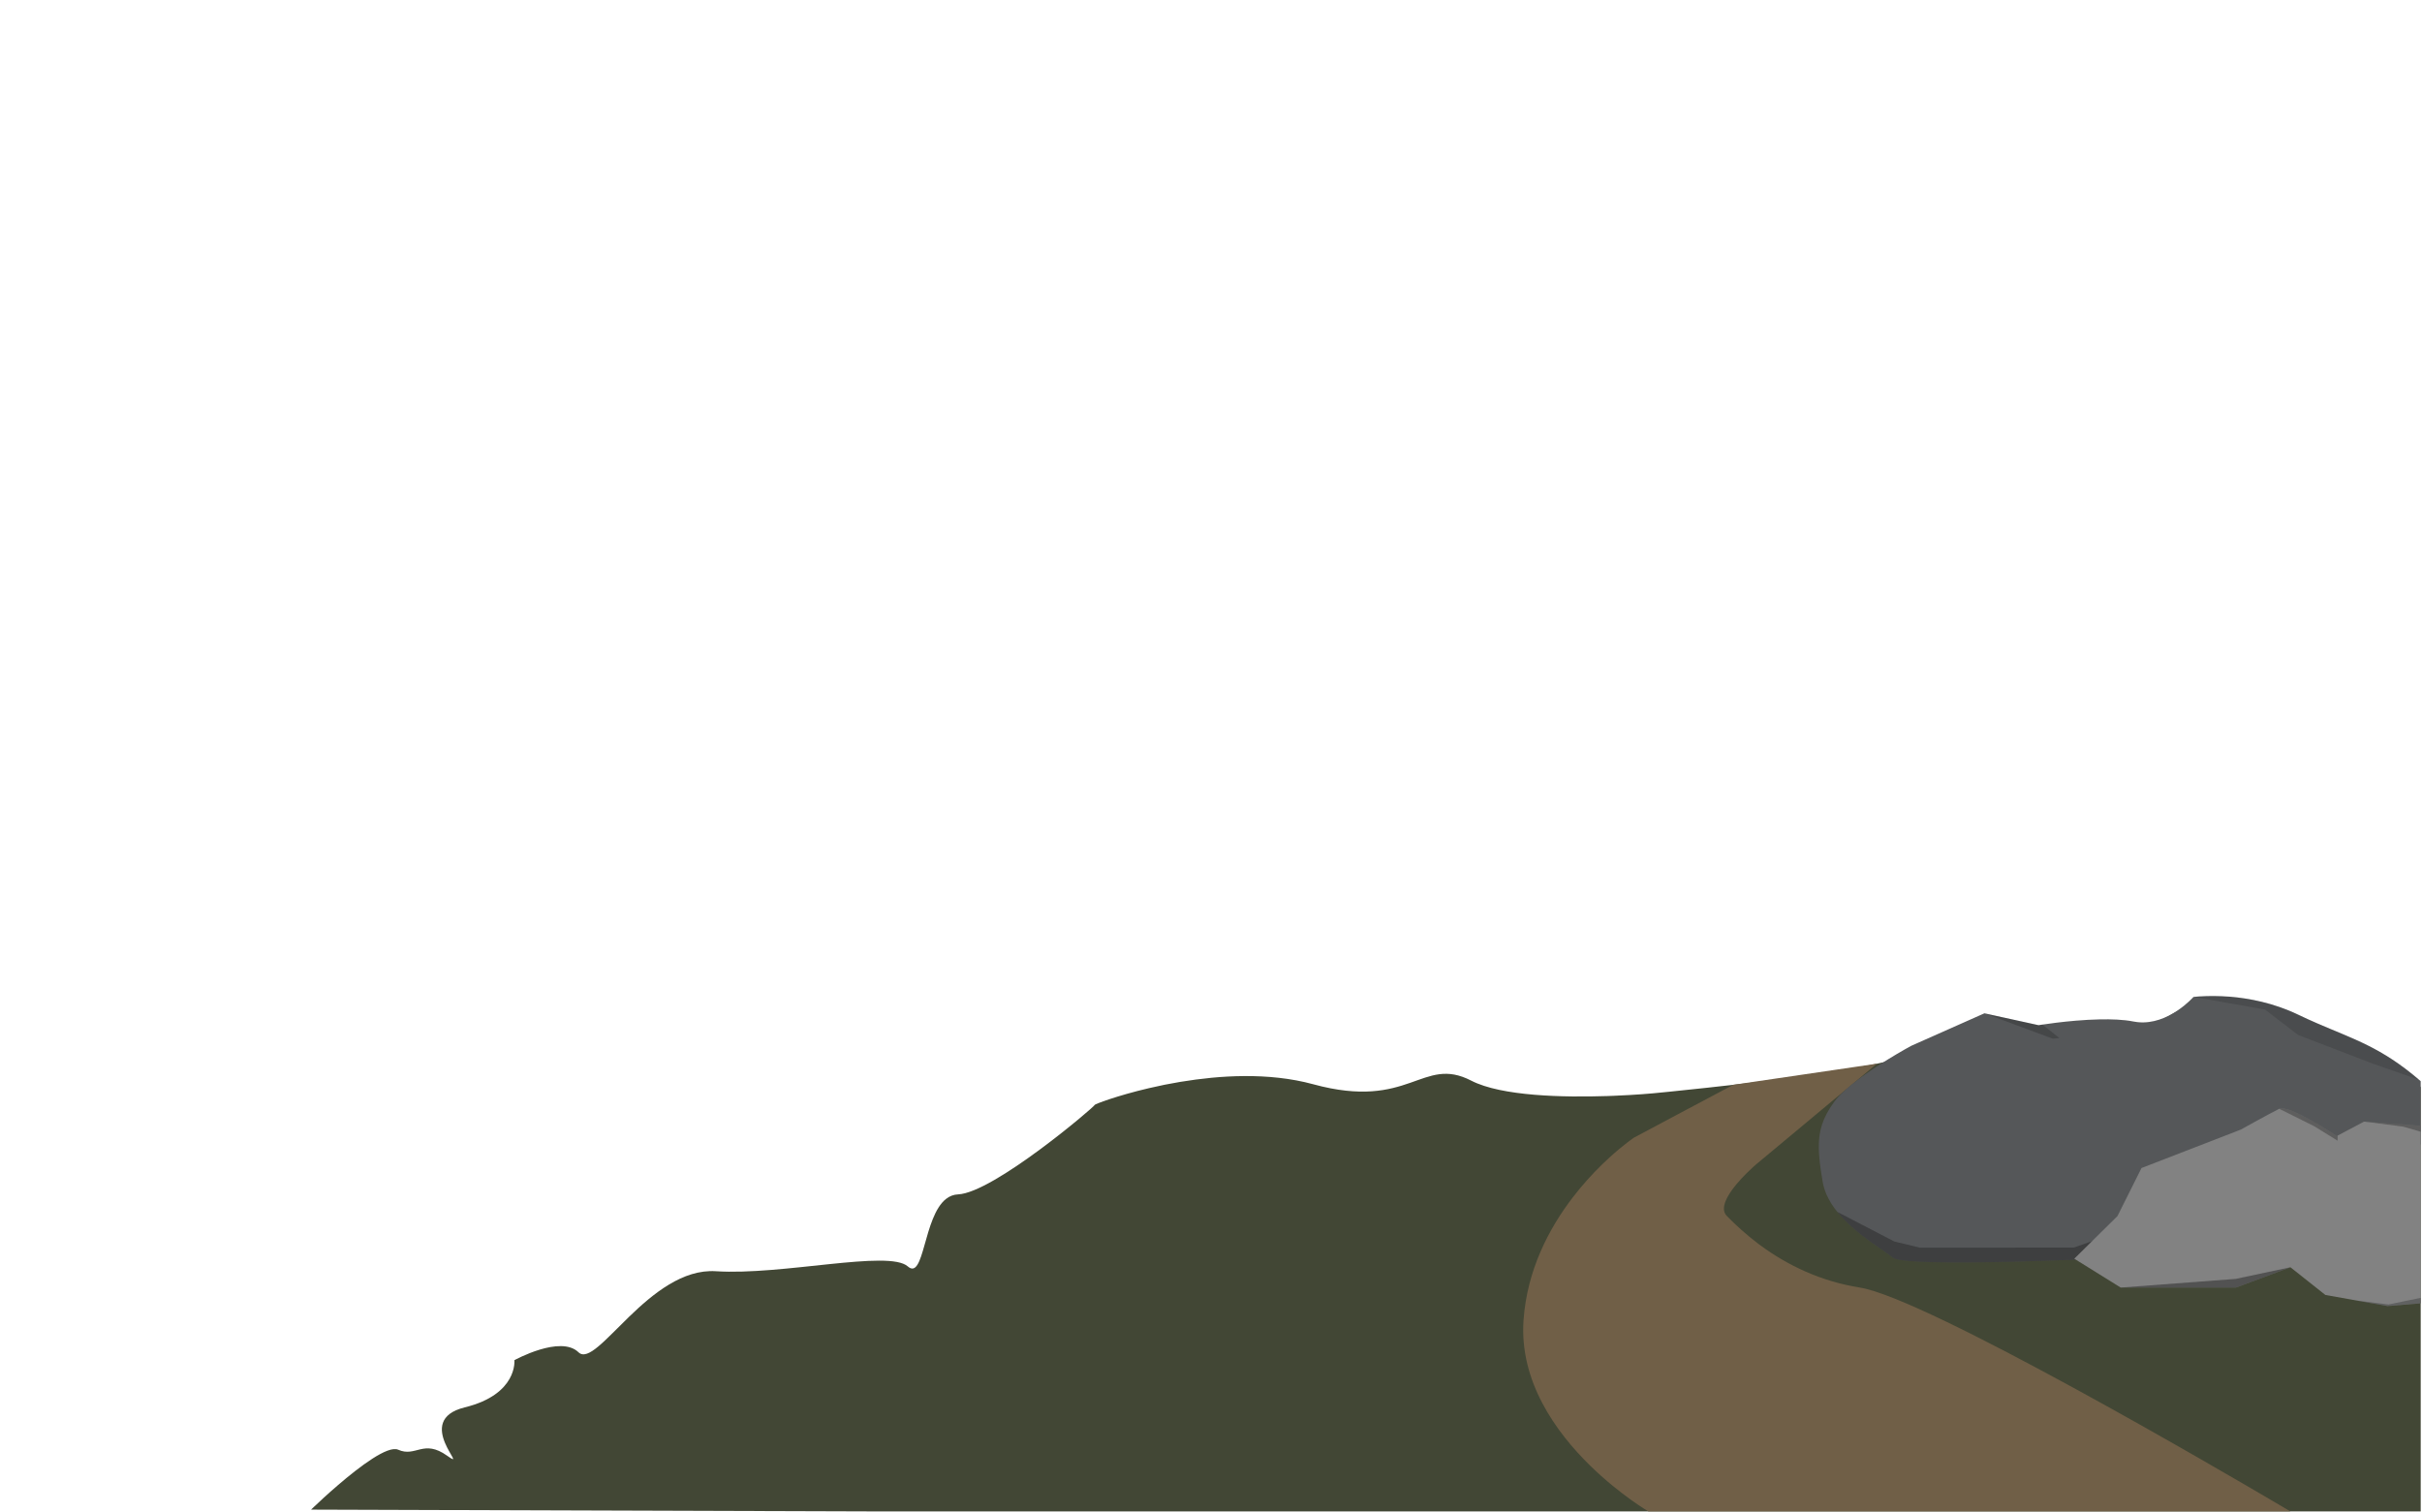
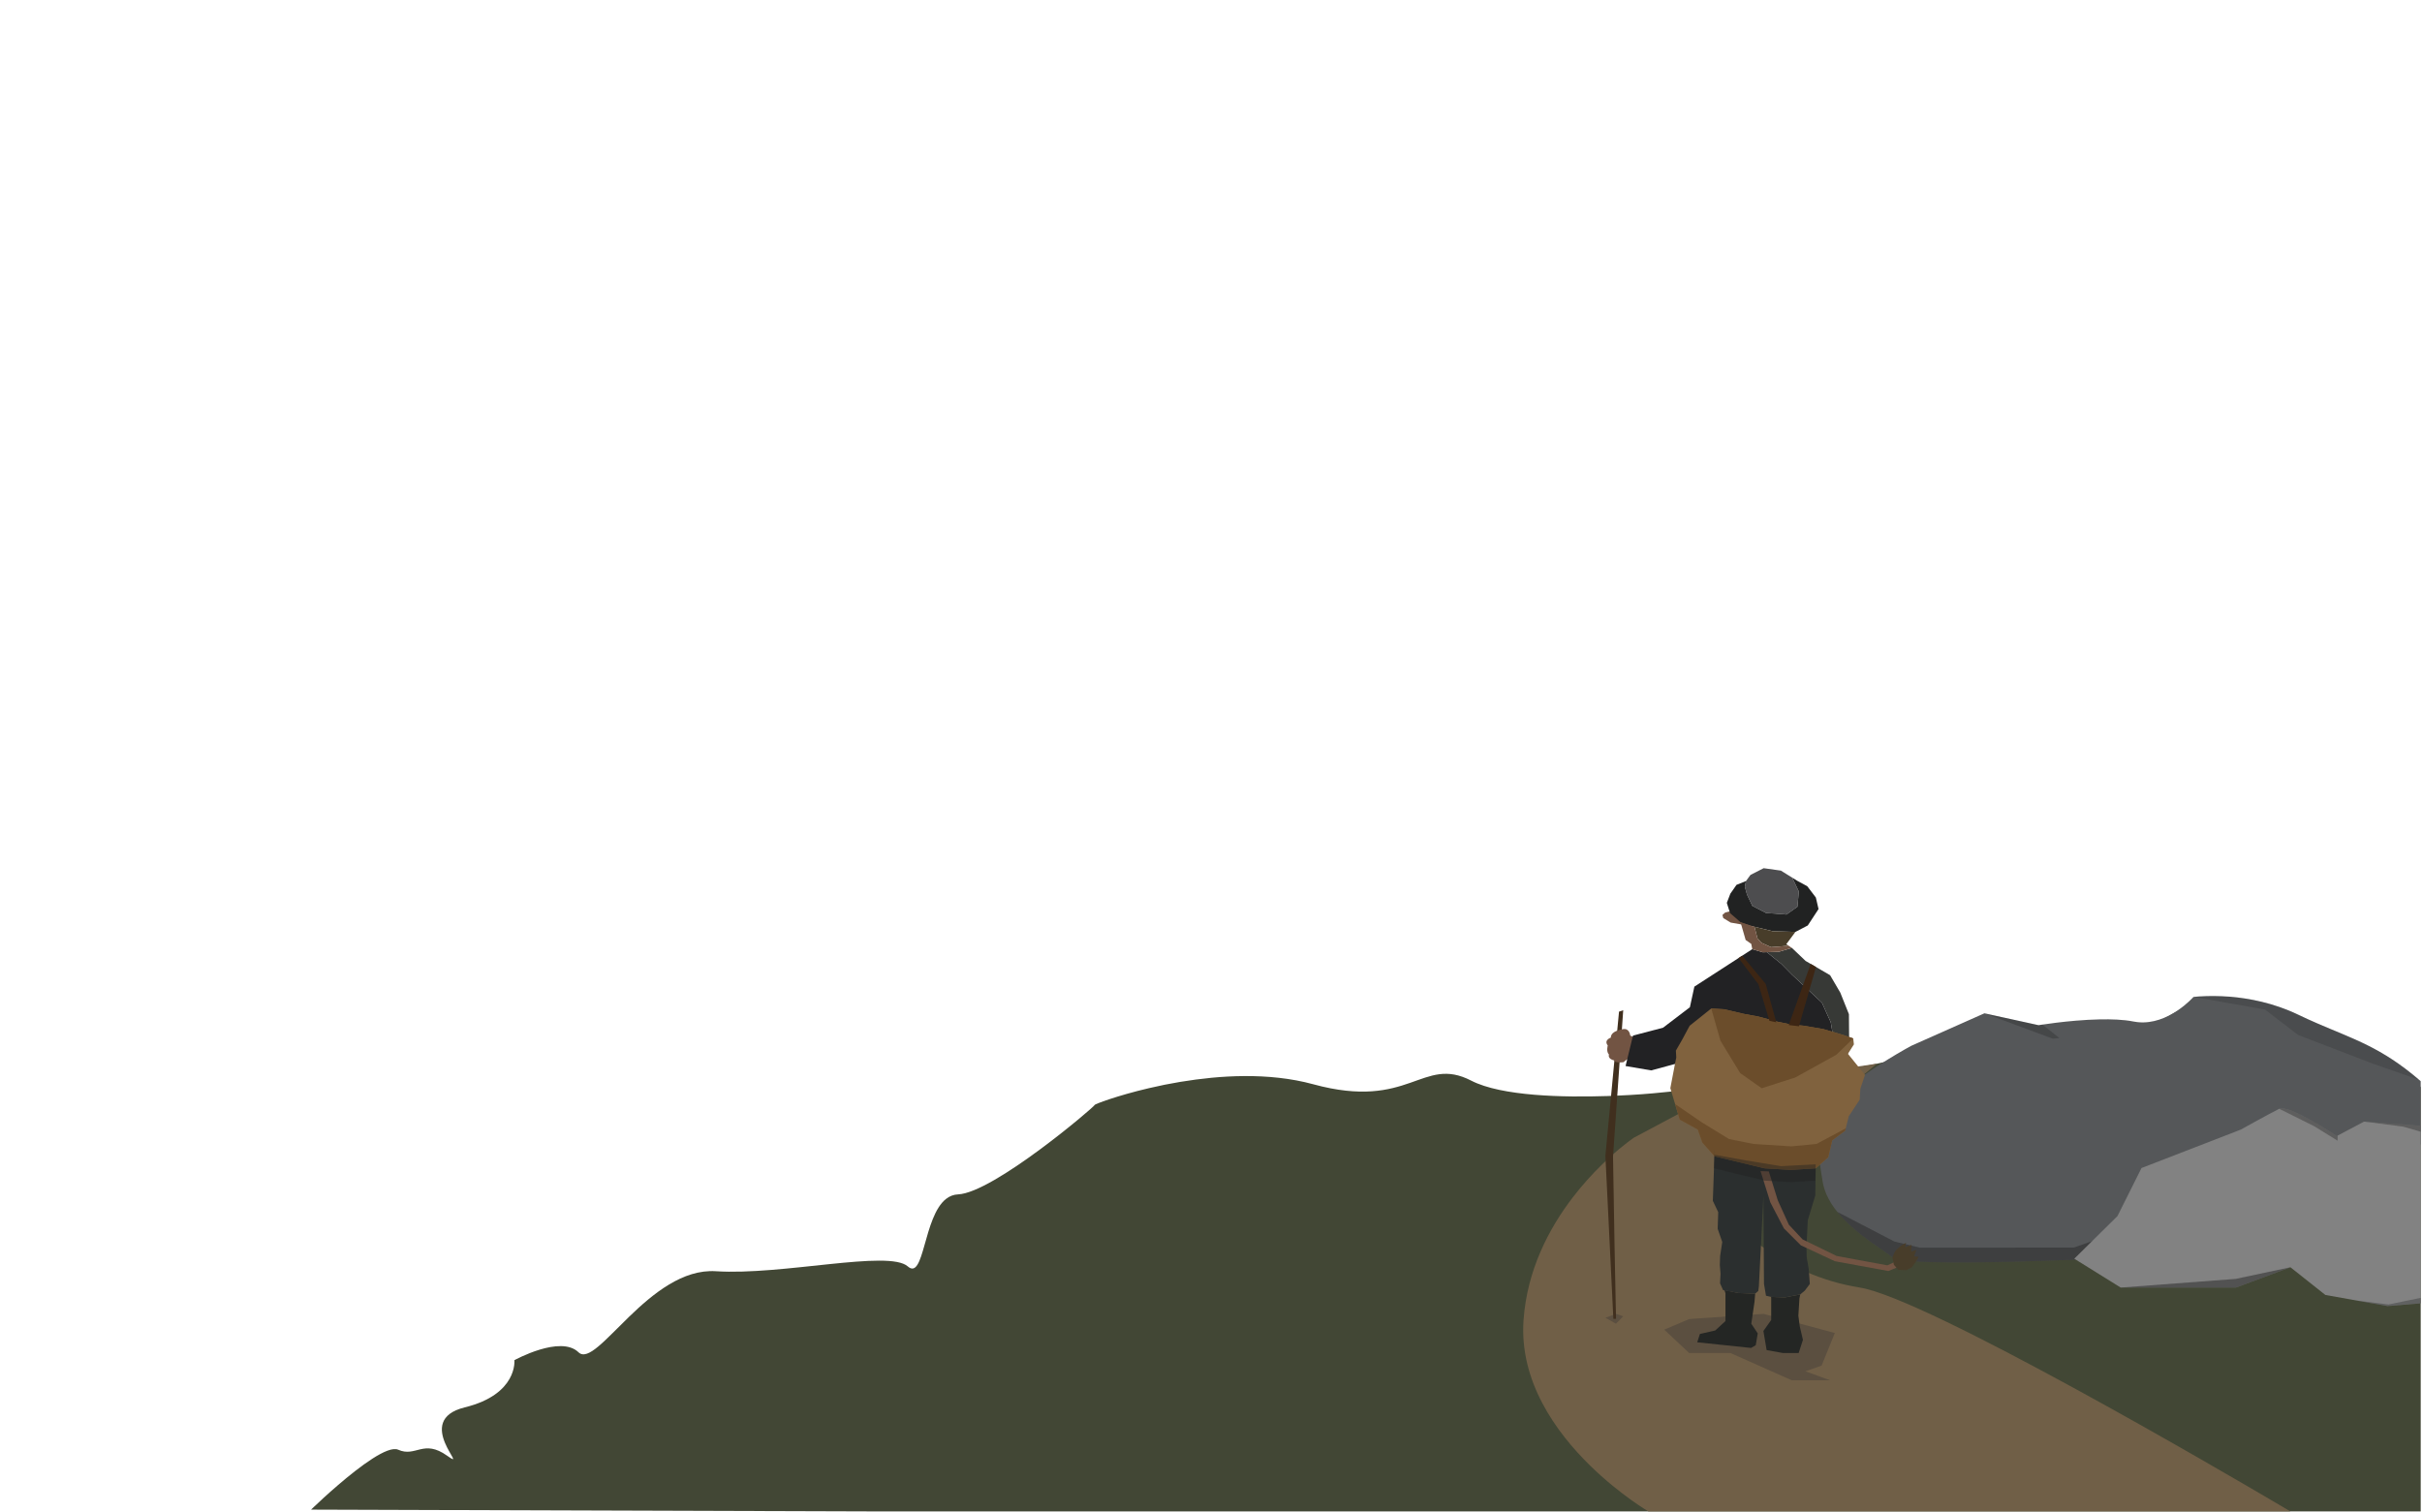
<svg xmlns="http://www.w3.org/2000/svg" viewBox="0 0 4002.13 2498">
  <defs>
-     <style>.cls-1{isolation:isolate;}.cls-2{fill:#424735;}.cls-10,.cls-11,.cls-2,.cls-3,.cls-4,.cls-5,.cls-6,.cls-7,.cls-8,.cls-9{fill-rule:evenodd;}.cls-3{fill:#705f47;}.cls-4{fill:#555759;}.cls-5,.cls-7{fill:#070707;}.cls-5,.cls-6{opacity:0.2;}.cls-6{fill:#1f2021;}.cls-10,.cls-11,.cls-7{opacity:0.3;}.cls-8{fill:#828282;}.cls-10,.cls-9{fill:#0a0a0a;}.cls-9{opacity:0.4;}.cls-11{fill:#121314;}.cls-12{fill:none;}</style>
+     <style>.cls-1{isolation:isolate;}.cls-2{fill:#424735;}.cls-10,.cls-11,.cls-2,.cls-3,.cls-4,.cls-5,.cls-6,.cls-7,.cls-8,.cls-9{fill-rule:evenodd;}.cls-3{fill:#705f47;}.cls-4{fill:#555759;}.cls-5,.cls-7{fill:#070707;}.cls-5,.cls-6{opacity:0.2;}.cls-6{fill:#1f2021;}.cls-10,.cls-11,.cls-7{opacity:0.3;}.cls-8{fill:#828282;}.cls-10,.cls-9{fill:#0a0a0a;}.cls-9{opacity:0.4;}.cls-11{fill:#121314;}.cls-12{fill:none;}.cls-13{fill:#5b4f40;}.cls-14{fill:#402f1e;}.cls-15{fill:#725443;}.cls-16{fill:#242624;}.cls-17{fill:#2b2f2f;}.cls-18{fill:#373936;}.cls-19{fill:#222224;}.cls-20{fill:#4d4d4f;}.cls-21{fill:#212222;}.cls-22{fill:#483d2a;}.cls-23{fill:#80623e;}.cls-24{fill:#6b4d2b;}.cls-25{fill:#3d2614;}.cls-26{fill:#202020;opacity:0.42;}</style>
  </defs>
  <g id="Layer_2" data-name="Layer 2">
    <g id="ground_one" class="cls-1">
      <path class="cls-2" d="M4000,1796.83V2498H1457.73L514,2495s1.59-1.55,4.44-4.27c7.14-6.79,22.23-20.92,40.12-36.28,35.6-30.6,82.29-66.1,99.44-58.45,29.19,13,41.62-18.21,81,10s-58.93-58.42,29-80,82-78,82-78,76.18-42.08,106-13,117.31-141.11,227-134,285.51-35.84,317-8c27.39,24.22,25.59-81.85,63.22-111.51h.05A33.42,33.42,0,0,1,1583,1974c58.6-2.47,227-146,226-148-.42-.83,35.72-15,89.71-27.59A778.77,778.77,0,0,1,2002,1781.25c17.55-1.67,35.59-2.68,53.81-2.8,38.31-.25,77.39,3.48,114.23,13.55,159.94,43.71,179.77-47.9,261-6,50.28,25.94,153.27,27.81,224.44,25.47,3.56-.12,7.05-.24,10.44-.38,38.32-1.53,65.12-4.09,65.12-4.09s10-.94,26.95-2.64c15.68-1.58,37.32-3.82,62.51-6.57,13.68-1.5,28.4-3.14,43.79-4.92l.23,0c11.75-1.36,23.89-2.8,36.25-4.3,7.42-.9,14.94-1.83,22.49-2.78h0c17-2.15,34.27-4.41,51.27-6.76h0c21.14-2.91,41.91-6,61.52-9.1,12.24-2,24-4,35.14-6h0c10.79-2,21-3.93,30.33-5.92,25.06-5.32,44.39-10.72,54.48-16,58.3-30.55,119-52,119-52l8.33,1.8L3363,1709s5.29-.85,14-2.06c14.64-2,38.92-5.09,63.78-6.88l.48,0c12.18-.87,24.49-1.43,35.86-1.41h0c16.23,0,30.54,1.22,39.88,4.39,7.21,2.44,14.9,1.85,22.9-.58,31.53-9.56,68-47.62,99.54-41.07A34.57,34.57,0,0,1,3645,1663c22.4,8.75,103.94,17.21,186.66,41.3,63.14,18.38,127,45.87,165.74,89.52C3998.29,1794.81,3999.16,1795.81,4000,1796.83Z" />
      <g id="path_one">
        <path class="cls-3" d="M3784.68,2498H2723.88s-46.85-27.41-96-75.42c-57.21-55.92-117.48-139.78-110.37-240.84,5.87-83.22,42.37-151.9,81.21-202.59a505,505,0,0,1,49-55c4.06-4,8-7.64,11.75-11.07,23.59-21.52,40.53-32.9,40.53-32.9l69.5-37,16.68-8.88,37.18-19.76,40.82-21.71.23,0,35-5.15,32.65-4.8,44.94-6.6,59.63-8.76,33.39-4.91,31.39-4.61-30.42,25.37-53.38,44.52-68.15,56.84-2.93,2.43-34.81,29-7.69,6.41-3,2.52s-6.3,5.37-14.54,13.54c-10.57,10.49-24.33,25.6-32,39.9-6.5,12.06-8.7,23.55-1,31.21a472.91,472.91,0,0,0,50.11,44.51c1.57,1.19,3.18,2.4,4.82,3.61a392.4,392.4,0,0,0,75.13,43.73,363.77,363.77,0,0,0,89.5,26.37c109.76,17.44,600.42,304.41,695.59,360.52l7.64,4.51Z" />
      </g>
      <g id="rock_big">
        <path class="cls-4" d="M4000,1786.9v104.45h0l-2.88,1.1-210.37,80.24-136.48,52-140.73,53.67s-24,1.22-60.08,2.71c-8.75.36-18.21.74-28.21,1.12-93.05,3.54-232.45,7.3-279,.43-7.59-1.12-12.72-2.52-14.76-4.26-4.26-3.61-10.95-8.21-19-13.76-20-13.79-48.53-33.45-69.61-58.21l-.33-.39-2.5-3-.09-.1a127.62,127.62,0,0,1-17.73-28.47,89.5,89.5,0,0,1-6.4-20.95c-5.17-30.21-7.72-52.69-5.76-72.31a109.92,109.92,0,0,1,2.07-13.09c.66-3,1.43-5.87,2.36-8.77,4-12.59,10.48-24.72,20.16-38,5.05-6.93,12.19-14.25,20.55-21.61,39.7-35,106.83-71.19,106.83-71.19l113.12-50.27,7.9-3.51,87.35,19.17,2.15.48s2.29-.38,6.36-1c10.21-1.53,31.63-4.52,56.35-6.59l.49,0c11.85-1,24.44-1.75,36.92-2,20.43-.5,40.53.28,56.49,3.47,2.33.47,4.63.82,6.92,1.06,51.17,5.5,92.38-41.62,92.38-41.62s3.15-.44,8.85-.86a332.62,332.62,0,0,1,50.88.41c31.76,2.59,72.56,10.21,113.2,29.71,11,5.27,21.4,10,31.4,14.3,61,26.48,106.14,39.91,168.55,93.41C3998.23,1785.37,3999.11,1786.14,4000,1786.9Z" />
        <path class="cls-5" d="M3403,1715.62l-11.13,1-112.77-41.86,87.35,19.17,2.15.48s2.29-.38,6.36-1Z" />
        <path class="cls-6" d="M3997.35,1784.61,3921,1758l-123.44-47.41-54.94-42.09-118.15-20.87,59.73-.45c31.76,2.59,72.56,10.21,113.2,29.71,11,5.27,21.4,10,31.4,14.3C3889.77,1717.68,3934.94,1731.11,3997.35,1784.61Z" />
        <path class="cls-7" d="M3449.46,2081.13l43.54-42.46-66.31,23.25-254.53.08-42.08-10.2L3036,2002.93l.09.1,2.5,3,.33.39c21.08,24.76,49.6,44.42,69.61,58.21,8.07,5.55,14.76,10.15,19,13.76,2,1.74,7.17,3.14,14.76,4.26,46.53,6.87,185.93,3.11,279-.43,10-.38,19.46-.76,28.21-1.12Z" />
      </g>
      <g id="rock_small">
        <path class="cls-8" d="M4000,1860.67V2154l-1.65.14-53,4.46-43.29-7.74-59.6-10.65-57.74-45.75L3694.74,2128H3504.27l-76.71-47.71,71.42-70.51,39.68-79.36,164-63.49s47.61-26.46,63.49-34.39,95.23,45,95.23,45l1.31-.69,43.66-23.12,1.68.13h0Z" />
        <polygon id="shadow" class="cls-9" points="3784.68 2094.44 3694.74 2128.01 3504.27 2128.01 3504.27 2128.01 3694.18 2113.68 3784.68 2094.44 3694.18 2113.68 3784.68 2094.44" />
        <path class="cls-10" d="M3862.71,1876.83v8.45l-38.48-23.8-58.06-28.93c15.87-7.94,95.23,45,95.23,45Z" />
        <polygon class="cls-10" points="4000 1860.67 4000 1870.41 3971.2 1862.08 3908.06 1853.84 4000 1860.67" />
        <polygon class="cls-11" points="4000 2145 4000 2153.98 3945.31 2158.58 3902.02 2150.84 3893.86 2149.38 3946.93 2155.9 4000 2145" />
      </g>
      <rect class="cls-12" width="4002.13" height="2498" />
    </g>
+     <g id="troll_gubbe">
+       <polygon id="shadow_body" class="cls-13" points="2791.27 2180.02 2914.26 2171.49 3031.89 2203.11 3009.97 2257.05 2983.22 2266.35 3024.06 2281.22 2960.68 2281.22 2859.52 2236.21 2791.27 2236.21 2749.97 2197.53 2791.27 2180.02" />
+       <polygon id="shadow_stav" class="cls-13" points="2652.77 2177.88 2670.2 2187.77 2682.21 2175.47 2670.16 2171.49 2652.77 2177.88" />
+       <polygon id="stav" class="cls-14" points="2682.21 1669.63 2675.28 1671.97 2652.77 1910.33 2665.94 2179.68 2670.33 2179.68 2667.99 2064.65 2665.39 1911.47 2682.21 1669.63" />
+       <path id="hand" class="cls-15" d="M2693.68,1710.92s-1-12-12-10-20,6-20,14c0,0-12,4-5,13,0,0-3,10,2,15,0,0-3,7.15,9.1,9.82,0,0-.56,4.57,15,2.78,0,0,6.34-6.25,11.34-6.92,7.21-1,6.62-12.48,6-33.75C2700.15,1713.32,2693.79,1712.56,2693.68,1710.92Z" />
+       <polygon id="shoe_left" data-name="shoe left" class="cls-16" points="2913.86 2199.77 2919.19 2231.32 2946.3 2236.21 2972.08 2236.21 2979.19 2214.43 2973.86 2191.77 2971.63 2174.43 2973.41 2145.99 2974.76 2139.33 2949.34 2144.28 2926.55 2143.4 2926.74 2146.43 2926.74 2181.54 2913.86 2199.77" />
+       <polygon id="shoe_right" data-name="shoe right" class="cls-16" points="2804.52 2218.43 2893.41 2227.77 2901.18 2223.32 2904.52 2203.77 2893.86 2187.77 2899.19 2151.32 2900.25 2138.1 2872.32 2136.99 2849.56 2132.27 2851.19 2137.54 2851.19 2183.32 2834.3 2198.88 2808.97 2204.66 2804.52 2218.43" />
+       <polygon id="pantalones" class="cls-17" points="2838.3 2030.88 2845.86 2052.65 2842.34 2075.91 2841.86 2090.88 2843.02 2105.3 2842.22 2120.94 2847.24 2132.27 2872.32 2136.99 2900.25 2138.1 2905.4 2133.58 2906.4 2125.75 2913.86 1976.59 2914.82 2121.83 2918.13 2141.47 2926.55 2143.4 2949.34 2144.28 2962.36 2141.74 2974.77 2139.33 2982.32 2133 2990.56 2122.04 2988.71 2097.03 2985.41 2077.99 2984.99 2060.3 2987.26 2016.57 2999.63 1975.77 2999.86 1958.95 3000.25 1930.93 3000.74 1924.3 2943.01 1927.33 2884.01 1917.67 2832.98 1908.51 2832.92 1910.93 2831.96 1937.84 2830.3 1984.65 2839.19 2003.32 2838.3 2030.88" />
+       <polygon id="shadow-2" data-name="shadow" class="cls-18" points="2919.56 1573.69 2943.55 1593.1 2960.96 1610.77 3010.58 1657.23 3025.18 1689.57 3028.5 1709.32 3043.35 1715.62 3055.47 1713.86 3055.47 1712.6 3055.19 1676.21 3040.97 1640.65 3024.08 1611.76 2983.63 1588.21 2960.96 1566.63 2939.23 1573.1 2919.56 1573.69" />
+       <polygon id="body" class="cls-19" points="2686.09 1761.86 2728.49 1769.1 2767.72 1758.47 2815.78 1714.53 2825.56 1773.25 2826.49 1805.87 2834.42 1848.28 2833.16 1900.84 2832.98 1908.51 2884.01 1917.67 2943.01 1927.33 3000.23 1924.33 3000.74 1924.3 3003.33 1889.61 3011.41 1859.5 3023.43 1835.54 3032.9 1814.6 3039.21 1786.54 3046.93 1760.24 3055.47 1734.64 3055.47 1713.86 3043.35 1715.62 3028.5 1709.32 3025.18 1689.57 3010.58 1657.23 2960.96 1610.77 2943.55 1593.1 2919.56 1573.69 2912.7 1573.9 2895.47 1568.71 2799.8 1630.63 2792.37 1664.7 2748.07 1698.5 2698.37 1711.56 2686.09 1761.86" />
+       <polygon id="nasen" class="cls-15" points="2908.13 1521.79 2887.65 1515.79 2865.35 1507.76 2857.42 1506.44 2850.62 1508.24 2846.18 1512.16 2847.53 1517.28 2859.77 1524.77 2885.21 1529.24 2912.86 1533.56 2908.13 1521.79" />
+       <polygon id="tophat" class="cls-20" points="2883.23 1465.64 2886.75 1478.48 2895.56 1497.1 2918.21 1508.93 2951.93 1511.44 2970.09 1498.64 2972.36 1473.38 2961.53 1450.58 2942.74 1438.88 2914.3 1434.88 2892.52 1445.99 2884.97 1456.21 2883.23 1465.64" />
+       <polygon id="brim" class="cls-21" points="2853.41 1492.21 2858.74 1509.1 2876.08 1524.21 2895.4 1530.72 2929.19 1539.04 2966.74 1540.21 2987.19 1529.54 3004.97 1502.43 3000.52 1483.32 2986.3 1464.65 2969.86 1455.76 2961.53 1450.58 2972.36 1473.38 2970.09 1498.64 2951.93 1511.44 2918.21 1508.93 2895.56 1497.1 2886.75 1478.48 2883.23 1465.64 2884.97 1456.21 2869.41 1462.43 2859.19 1477.1 2853.41 1492.21" />
+       <polygon id="sveis" class="cls-22" points="2899.09 1531.63 2903.98 1550.71 2910.5 1558.17 2926.43 1565.39 2941.48 1564.27 2951.69 1563.28 2954.58 1562.42 2954.56 1562.41 2951.68 1560.51 2966.74 1540.21 2929.19 1539.04 2899.09 1531.63" />
+       <polygon id="hode" class="cls-15" points="2876.08 1524.21 2884.52 1553.54 2893.8 1560.01 2895.47 1568.71 2912.7 1573.9 2939.23 1573.1 2960.96 1566.63 2954.58 1562.42 2951.69 1563.28 2941.48 1564.27 2926.43 1565.39 2910.5 1558.17 2903.98 1550.71 2899.09 1531.63 2895.4 1530.72 2876.08 1524.21" />
+       <g id="hale">
+         <polygon id="hale-2" data-name="hale" class="cls-15" points="2909.14 1935.54 2925.34 1987.25 2947.77 2030.24 2975.87 2058.28 3031.88 2084.45 3120.35 2100.65 3144.65 2090.68 3140.29 2081.33 3118.63 2091.25 3034.89 2075.8 2978.56 2048.36 2955.93 2024.13 2937.64 1983.85 2922.76 1935.99 2909.14 1935.54" />
+         <polygon id="haletipp" class="cls-22" points="3132.83 2066.25 3130.15 2070.43 3127.1 2078.15 3129.46 2090.26 3136.84 2098.86 3149.79 2099.32 3159.15 2094.48 3165.26 2086.21 3170.33 2077.05 3162.89 2076.5 3166.57 2065.67 3157.95 2068.58 3158.76 2057.42 3147.95 2061.41 3149.61 2053.98 3141.04 2058.86 3136.24 2063.16 3132.83 2066.25" />
+       </g>
+       <g id="baggg">
+         <polygon id="bag" class="cls-23" points="2760.08 1798.43 2775.63 1850.43 2805.41 1866.88 2813 1888.33 2832.92 1910.93 2915.53 1930.93 2959.5 1933.54 3000.25 1930.93 3020.97 1912.65 3027.58 1884.69 3048.97 1868.65 3054.91 1844.84 3072.97 1817.54 3074.04 1799.51 3081.73 1776.56 3053.54 1741.66 3063.39 1726.12 3062.3 1716.21 3045.53 1710.45 3012.65 1700.7 2980.41 1695.28 2960.17 1693.38 2936.26 1688.38 2905.4 1680.02 2881.77 1675.68 2848.83 1668.02 2827.7 1666.77 2827.69 1666.77 2792 1695.28 2779.64 1718.25 2769.24 1736.37 2769.87 1747.76 2767.72 1758.47 2760.08 1798.43" />
+         <polygon id="shadow-3" data-name="shadow" class="cls-24" points="2767.93 1824.68 2775.63 1850.43 2805.41 1866.88 2813 1888.33 2832.92 1910.93 2915.53 1930.93 2959.5 1933.54 3000.25 1930.93 3020.97 1912.65 3027.58 1884.69 3048.97 1868.65 3049.92 1864.85 3001.54 1890.67 2959.95 1894.64 2897.73 1890.67 2856.94 1882.48 2812.23 1855.03 2767.93 1824.68" />
+         <polygon id="flap" class="cls-24" points="2827.7 1666.77 2842.89 1720.04 2875.45 1773.49 2911.06 1798.59 2966.53 1780.79 3034.55 1743.13 3062.3 1716.21 3045.53 1710.45 3012.65 1700.7 2980.41 1695.28 2960.17 1693.38 2936.26 1688.38 2905.4 1680.02 2881.77 1675.68 2848.83 1668.02 2827.7 1666.77" />
+         <polygon id="strapleft" class="cls-25" points="3000.76 1598.18 2972.62 1696.13 2955.68 1694.11 2992.03 1593.09 3000.76 1598.18" />
+         <polygon id="strapright" class="cls-25" points="2878.81 1579.49 2872.78 1583.39 2905.57 1626.57 2923.84 1687.19 2935.18 1689.57 2917.63 1626.13 2878.81 1579.49" />
+       </g>
+       <polygon id="pants_shadwo" data-name="pants shadwo" class="cls-26" points="2831.96 1930.14 2832.92 1931.24 2915.53 1951.24 2959.5 1953.84 2999.86 1951.25 3000.23 1924.33 2943.01 1927.33 2884.01 1917.67 2832.98 1908.51 2833.16 1900.84 2832.98 1900.81 2832.92 1903.24 2831.96 1930.14" />
+     </g>
  </g>
</svg>
